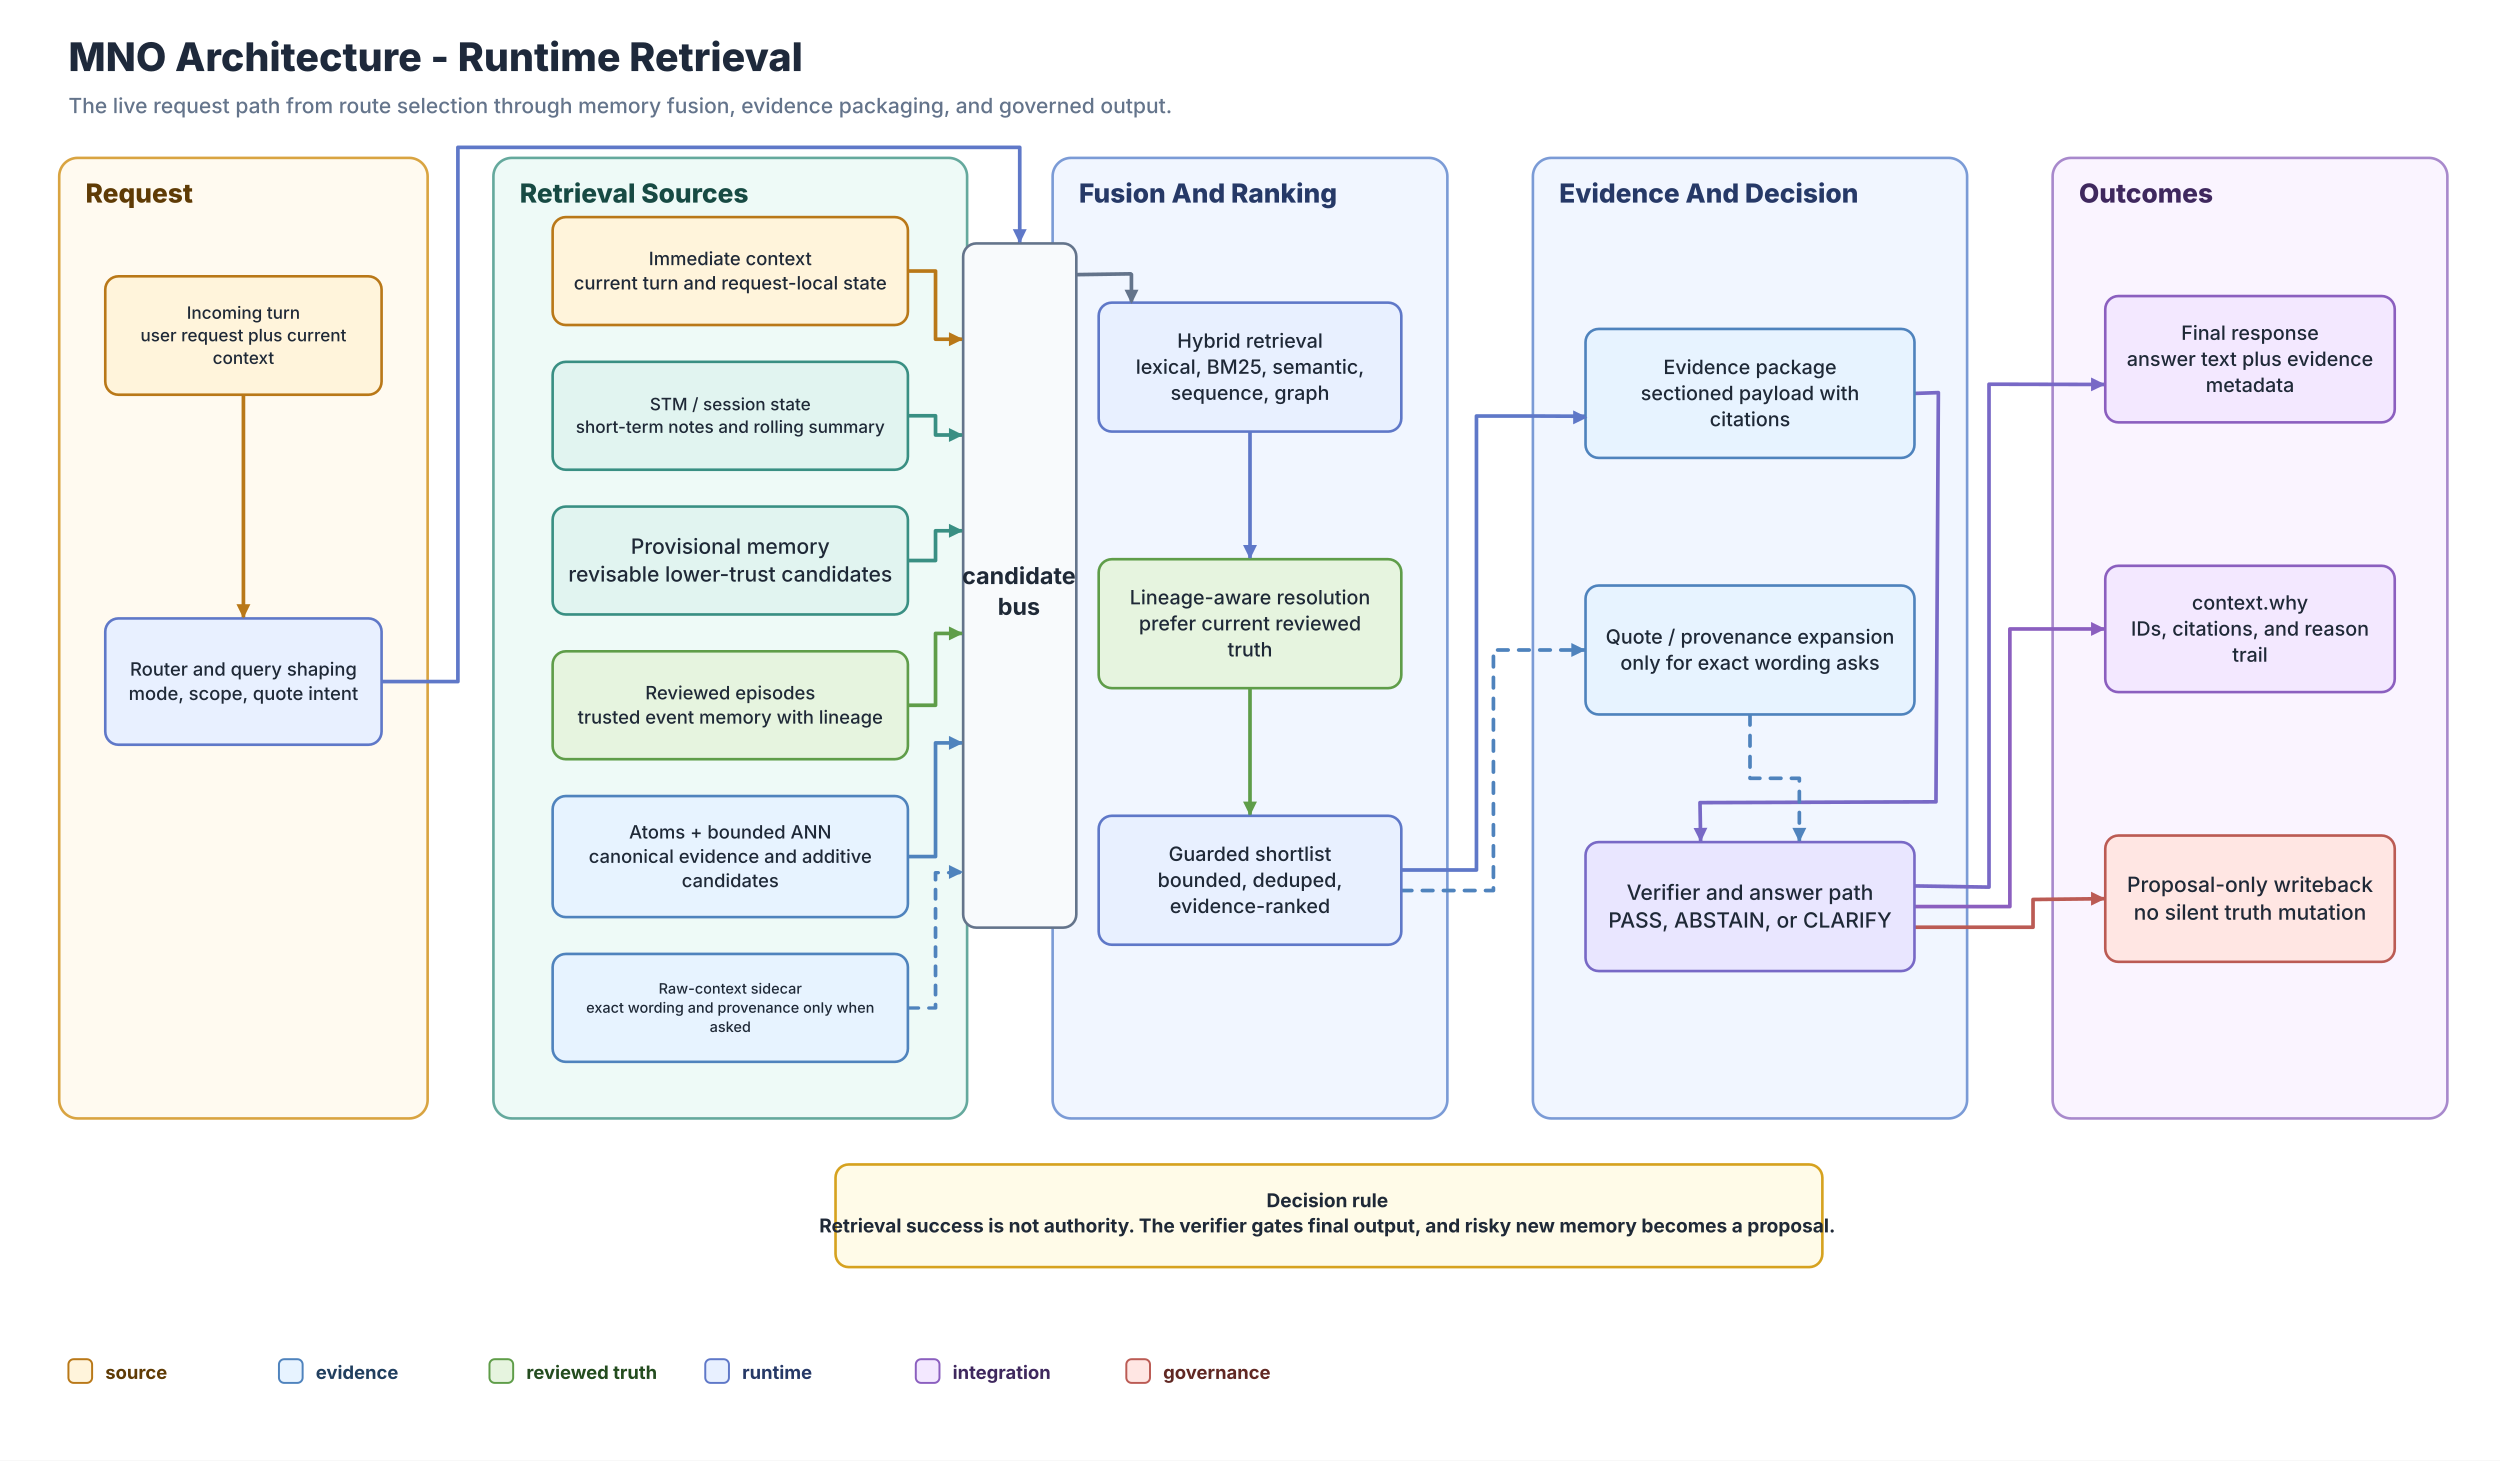
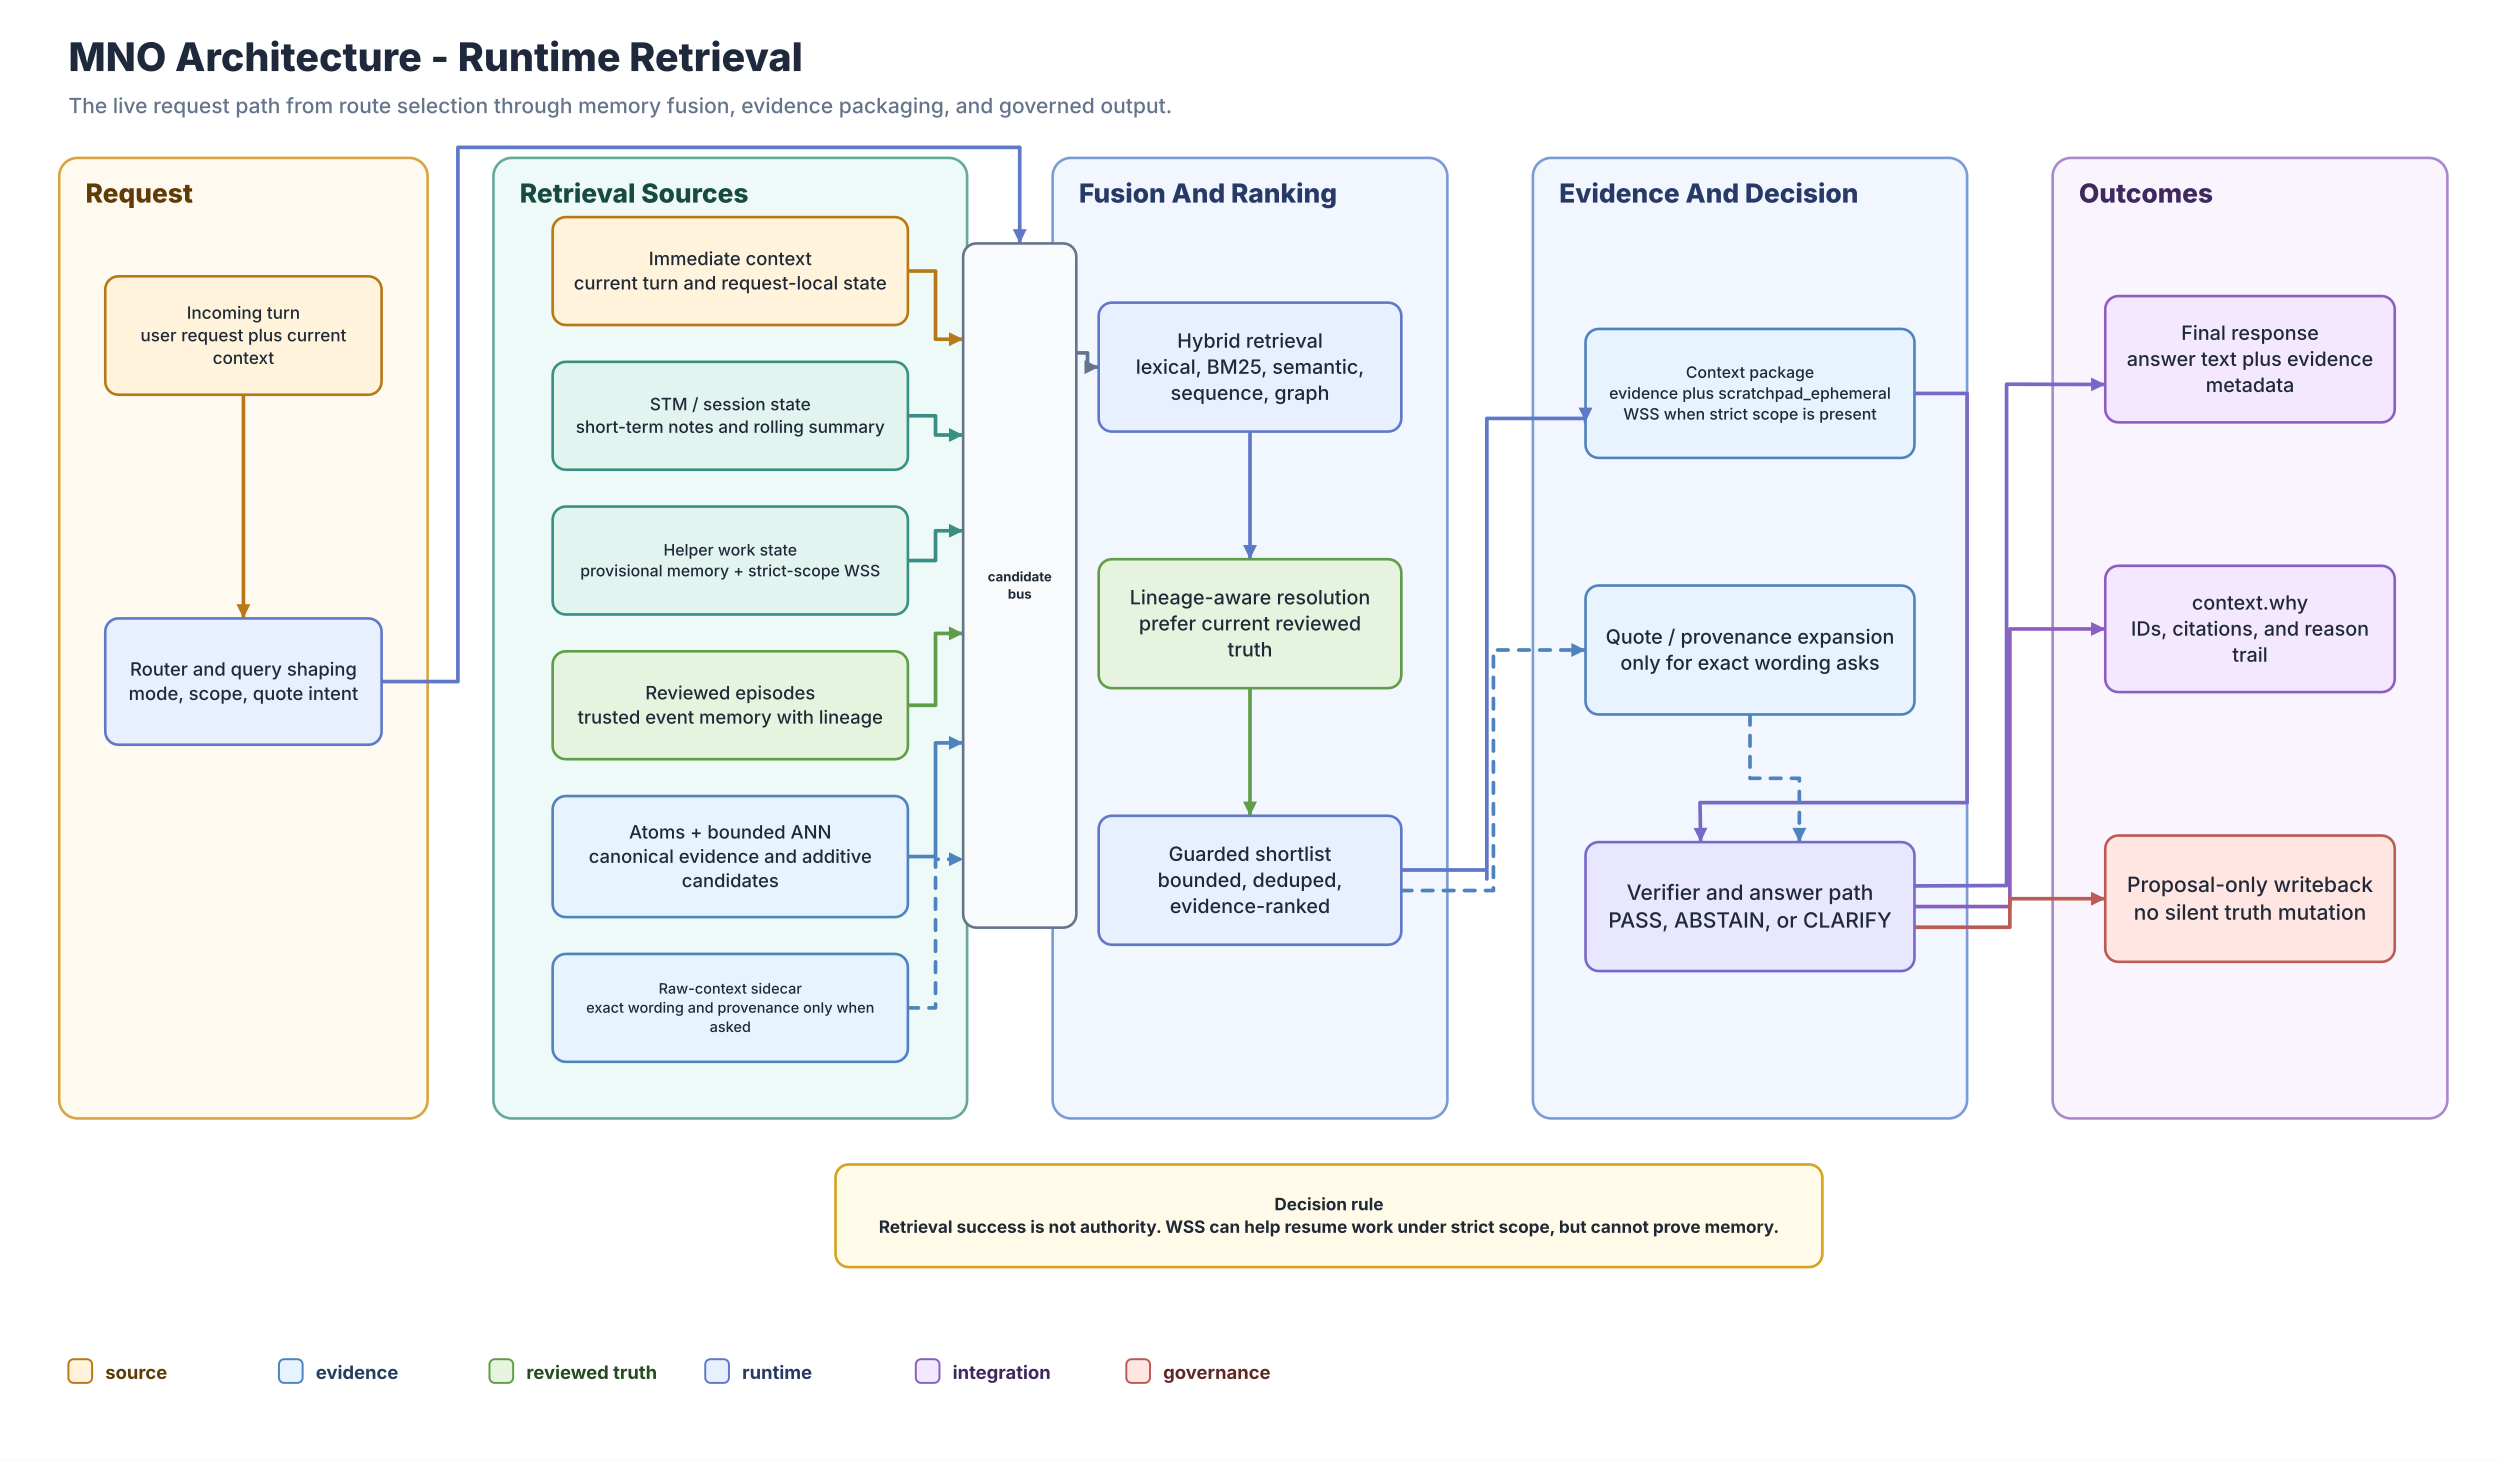
- <svg xmlns="http://www.w3.org/2000/svg" width="1900" height="1110" viewBox="0 0 1900 1110" role="img" aria-label="MNO Architecture - Runtime Retrieval" version="1.1" id="svg92">
-   <defs id="defs92" />
-   <rect width="100%" height="100%" fill="#ffffff" id="rect1" />
-   <text x="52" y="54" font-family="Segoe UI, Inter, Arial, sans-serif" font-size="30" font-weight="800" fill="#1e293b" id="text1">MNO Architecture - Runtime Retrieval</text>
-   <text x="52" y="86" font-family="Segoe UI, Inter, Arial, sans-serif" font-size="16" font-weight="500" fill="#64748b" id="text2">The live request path from route selection through memory fusion, evidence packaging, and governed output.</text>
-   <rect x="45" y="120" width="280" height="730" rx="14" fill="#fffaf0" stroke="#d9a441" stroke-width="2" id="rect2" />
-   <text x="65.0" y="154.0" font-family="Segoe UI, Inter, Arial, sans-serif" font-size="20" font-weight="800" fill="#5f3b05" id="text3">Request</text>
-   <rect x="375" y="120" width="360" height="730" rx="14" fill="#eefaf7" stroke="#65a99d" stroke-width="2" id="rect3" />
-   <text x="395.0" y="154.0" font-family="Segoe UI, Inter, Arial, sans-serif" font-size="20" font-weight="800" fill="#174a43" id="text4">Retrieval Sources</text>
-   <rect x="800" y="120" width="300" height="730" rx="14" fill="#f1f6ff" stroke="#7b9bd6" stroke-width="2" id="rect4" />
-   <text x="820.0" y="154.0" font-family="Segoe UI, Inter, Arial, sans-serif" font-size="20" font-weight="800" fill="#263967" id="text5">Fusion And Ranking</text>
-   <rect x="1165" y="120" width="330" height="730" rx="14" fill="#f1f6ff" stroke="#7b9bd6" stroke-width="2" id="rect5" />
-   <text x="1185.0" y="154.0" font-family="Segoe UI, Inter, Arial, sans-serif" font-size="20" font-weight="800" fill="#263967" id="text6">Evidence And Decision</text>
-   <rect x="1560" y="120" width="300" height="730" rx="14" fill="#faf4ff" stroke="#a889cc" stroke-width="2" id="rect6" />
-   <text x="1580.0" y="154.0" font-family="Segoe UI, Inter, Arial, sans-serif" font-size="20" font-weight="800" fill="#3f285e" id="text7">Outcomes</text>
-   <polyline points="185.0,300.0 185.0,470.0" fill="none" stroke="#b97818" stroke-width="2.8" stroke-linecap="round" stroke-linejoin="round" id="polyline7" />
-   <polyline points="290.0,518.0 348.0,518.0 348.0,112.0 775.0,112.0 775.0,185.0" fill="none" stroke="#5f78c8" stroke-width="2.8" stroke-linecap="round" stroke-linejoin="round" id="polyline8" />
-   <polyline points="690.0,206.0 711.0,206.0 711.0,257.8 732.0,257.8" fill="none" stroke="#b97818" stroke-width="2.8" stroke-linecap="round" stroke-linejoin="round" id="polyline9" />
-   <polyline points="690.0,316.0 711.0,316.0 711.0,330.6 732.0,330.6" fill="none" stroke="#398f83" stroke-width="2.8" stroke-linecap="round" stroke-linejoin="round" id="polyline10" />
-   <polyline points="690.0,426.0 711.0,426.0 711.0,403.4 732.0,403.4" fill="none" stroke="#398f83" stroke-width="2.8" stroke-linecap="round" stroke-linejoin="round" id="polyline11" />
-   <polyline points="690.0,536.0 711.0,536.0 711.0,481.4 732.0,481.4" fill="none" stroke="#5f9d49" stroke-width="2.8" stroke-linecap="round" stroke-linejoin="round" id="polyline12" />
-   <polyline points="690.0,651.0 711.0,651.0 711.0,564.6 732.0,564.6" fill="none" stroke="#4f83bd" stroke-width="2.8" stroke-linecap="round" stroke-linejoin="round" id="polyline13" />
-   <polyline points="690.0,766.0 711.0,766.0 711.0,653.0 732.0,653.0" fill="none" stroke="#4f83bd" stroke-width="2.8" stroke-linecap="round" stroke-linejoin="round" stroke-dasharray="8, 8" id="polyline14" transform="matrix(1.002149,0,0,0.9101381,-1.526638,68.91557)" />
-   <path id="polyline15" style="fill:none;stroke:#64748b;stroke-width:2.8;stroke-linecap:round;stroke-linejoin:round" d="m 818.607,208.725 40.665,-0.607 0.607,0.483 0.004,20.634" />
-   <polyline points="950.0,328.0 950.0,425.0" fill="none" stroke="#5f78c8" stroke-width="2.8" stroke-linecap="round" stroke-linejoin="round" id="polyline16" />
-   <polyline points="950.0,523.0 950.0,620.0" fill="none" stroke="#5f9d49" stroke-width="2.8" stroke-linecap="round" stroke-linejoin="round" id="polyline17" />
-   <path id="polyline18" style="fill:none;stroke:#5f78c8;stroke-width:2.8;stroke-linecap:round;stroke-linejoin:round" d="m 1065,661.2 h 57.11 V 458.623 316.179 l 42.835,0 39.448,0.172" />
-   <polyline points="1065.0,676.8 1135.0,676.8 1135.0,494.0 1205.0,494.0" fill="none" stroke="#4f83bd" stroke-width="2.8" stroke-linecap="round" stroke-linejoin="round" stroke-dasharray="8 8" id="polyline19" />
-   <path id="polyline20" style="fill:none;stroke:#7869c6;stroke-width:2.8;stroke-linecap:round;stroke-linejoin:round" d="m 1455,299 18.152,-0.607 -1.821,311 L 1292,610 l 0.5,30" />
-   <polyline points="1330.0,543.0 1330.0,591.5 1367.5,591.5 1367.5,640.0" fill="none" stroke="#4f83bd" stroke-width="2.8" stroke-linecap="round" stroke-linejoin="round" stroke-dasharray="8 8" id="polyline21" />
-   <path id="polyline22" style="fill:none;stroke:#7869c6;stroke-width:2.8;stroke-linecap:round;stroke-linejoin:round" d="m 1455,673.3 56.648,0.914 V 292 L 1600,292.2" />
-   <polyline points="1455.0,689.0 1527.5,689.0 1527.5,478.0 1600.0,478.0" fill="none" stroke="#8b5fbf" stroke-width="2.8" stroke-linecap="round" stroke-linejoin="round" id="polyline23" />
-   <path id="polyline24" style="fill:none;stroke:#bb5b54;stroke-width:2.8;stroke-linecap:round;stroke-linejoin:round" d="m 1455,704.7 90.1,0 0,-21.093 L 1600,683" />
-   <rect x="80" y="210" width="210" height="90" rx="10" fill="#fff4db" stroke="#b97818" stroke-width="2" id="rect24" />
-   <g class="node-label" id="g26">
-     <text x="185.0" y="242.3" text-anchor="middle" font-family="Segoe UI, Inter, Arial, sans-serif" font-size="13" font-weight="500" fill="#1f2937" id="text24">Incoming turn</text>
-     <text x="185.0" y="259.4" text-anchor="middle" font-family="Segoe UI, Inter, Arial, sans-serif" font-size="13" font-weight="500" fill="#1f2937" id="text25">user request plus current</text>
-     <text x="185.0" y="276.6" text-anchor="middle" font-family="Segoe UI, Inter, Arial, sans-serif" font-size="13" font-weight="500" fill="#1f2937" id="text26">context</text>
+ <svg xmlns="http://www.w3.org/2000/svg" width="1900" height="1110" viewBox="0 0 1900 1110" role="img" aria-label="MNO Architecture - Runtime Retrieval">
+   <rect width="100%" height="100%" fill="#ffffff" />
+   <text x="52" y="54" font-family="Segoe UI, Inter, Arial, sans-serif" font-size="30" font-weight="800" fill="#1e293b">MNO Architecture - Runtime Retrieval</text>
+   <text x="52" y="86" font-family="Segoe UI, Inter, Arial, sans-serif" font-size="16" font-weight="500" fill="#64748b">The live request path from route selection through memory fusion, evidence packaging, and governed output.</text>
+   <rect x="45" y="120" width="280" height="730" rx="14" fill="#fffaf0" stroke="#d9a441" stroke-width="2" />
+   <text x="65.0" y="154.0" font-family="Segoe UI, Inter, Arial, sans-serif" font-size="20" font-weight="800" fill="#5f3b05">Request</text>
+   <rect x="375" y="120" width="360" height="730" rx="14" fill="#eefaf7" stroke="#65a99d" stroke-width="2" />
+   <text x="395.0" y="154.0" font-family="Segoe UI, Inter, Arial, sans-serif" font-size="20" font-weight="800" fill="#174a43">Retrieval Sources</text>
+   <rect x="800" y="120" width="300" height="730" rx="14" fill="#f1f6ff" stroke="#7b9bd6" stroke-width="2" />
+   <text x="820.0" y="154.0" font-family="Segoe UI, Inter, Arial, sans-serif" font-size="20" font-weight="800" fill="#263967">Fusion And Ranking</text>
+   <rect x="1165" y="120" width="330" height="730" rx="14" fill="#f1f6ff" stroke="#7b9bd6" stroke-width="2" />
+   <text x="1185.0" y="154.0" font-family="Segoe UI, Inter, Arial, sans-serif" font-size="20" font-weight="800" fill="#263967">Evidence And Decision</text>
+   <rect x="1560" y="120" width="300" height="730" rx="14" fill="#faf4ff" stroke="#a889cc" stroke-width="2" />
+   <text x="1580.0" y="154.0" font-family="Segoe UI, Inter, Arial, sans-serif" font-size="20" font-weight="800" fill="#3f285e">Outcomes</text>
+   <polyline points="185.0,300.0 185.0,470.0" fill="none" stroke="#b97818" stroke-width="2.8" stroke-linecap="round" stroke-linejoin="round" />
+   <polyline points="290.0,518.0 348.0,518.0 348.0,112.0 775.0,112.0 775.0,185.0" fill="none" stroke="#5f78c8" stroke-width="2.8" stroke-linecap="round" stroke-linejoin="round" />
+   <polyline points="690.0,206.0 711.0,206.0 711.0,257.8 732.0,257.8" fill="none" stroke="#b97818" stroke-width="2.8" stroke-linecap="round" stroke-linejoin="round" />
+   <polyline points="690.0,316.0 711.0,316.0 711.0,330.6 732.0,330.6" fill="none" stroke="#398f83" stroke-width="2.8" stroke-linecap="round" stroke-linejoin="round" />
+   <polyline points="690.0,426.0 711.0,426.0 711.0,403.4 732.0,403.4" fill="none" stroke="#398f83" stroke-width="2.8" stroke-linecap="round" stroke-linejoin="round" />
+   <polyline points="690.0,536.0 711.0,536.0 711.0,481.4 732.0,481.4" fill="none" stroke="#5f9d49" stroke-width="2.8" stroke-linecap="round" stroke-linejoin="round" />
+   <polyline points="690.0,651.0 711.0,651.0 711.0,564.6 732.0,564.6" fill="none" stroke="#4f83bd" stroke-width="2.8" stroke-linecap="round" stroke-linejoin="round" />
+   <polyline points="690.0,766.0 711.0,766.0 711.0,653.0 732.0,653.0" fill="none" stroke="#4f83bd" stroke-width="2.8" stroke-linecap="round" stroke-linejoin="round" stroke-dasharray="8 8" />
+   <polyline points="818.0,268.2 826.5,268.2 826.5,279.0 835.0,279.0" fill="none" stroke="#64748b" stroke-width="2.8" stroke-linecap="round" stroke-linejoin="round" />
+   <polyline points="950.0,328.0 950.0,425.0" fill="none" stroke="#5f78c8" stroke-width="2.8" stroke-linecap="round" stroke-linejoin="round" />
+   <polyline points="950.0,523.0 950.0,620.0" fill="none" stroke="#5f9d49" stroke-width="2.8" stroke-linecap="round" stroke-linejoin="round" />
+   <polyline points="1065.0,661.2 1130.0,661.2 1130.0,668.0 1130.0,318.0 1205.0,318.0 1205.0,320.6" fill="none" stroke="#5f78c8" stroke-width="2.8" stroke-linecap="round" stroke-linejoin="round" />
+   <polyline points="1065.0,676.8 1135.0,676.8 1135.0,494.0 1205.0,494.0" fill="none" stroke="#4f83bd" stroke-width="2.8" stroke-linecap="round" stroke-linejoin="round" stroke-dasharray="8 8" />
+   <polyline points="1455.0,299.0 1495.0,299.0 1495.0,610.0 1292.0,610.0 1292.5,640.0" fill="none" stroke="#7869c6" stroke-width="2.8" stroke-linecap="round" stroke-linejoin="round" />
+   <polyline points="1330.0,543.0 1330.0,591.5 1367.5,591.5 1367.5,640.0" fill="none" stroke="#4f83bd" stroke-width="2.8" stroke-linecap="round" stroke-linejoin="round" stroke-dasharray="8 8" />
+   <polyline points="1455.0,673.3 1525.0,673.0 1525.0,292.0 1600.0,292.2" fill="none" stroke="#7869c6" stroke-width="2.8" stroke-linecap="round" stroke-linejoin="round" />
+   <polyline points="1455.0,689.0 1527.5,689.0 1527.5,478.0 1600.0,478.0" fill="none" stroke="#8b5fbf" stroke-width="2.8" stroke-linecap="round" stroke-linejoin="round" />
+   <polyline points="1455.0,704.7 1527.5,704.7 1527.5,683.0 1600.0,683.0" fill="none" stroke="#bb5b54" stroke-width="2.8" stroke-linecap="round" stroke-linejoin="round" />
+   <rect x="80" y="210" width="210" height="90" rx="10" fill="#fff4db" stroke="#b97818" stroke-width="2" />
+   <g class="node-label">
+     <text x="185.0" y="242.3" text-anchor="middle" font-family="Segoe UI, Inter, Arial, sans-serif" font-size="13" font-weight="500" fill="#1f2937">Incoming turn</text>
+     <text x="185.0" y="259.4" text-anchor="middle" font-family="Segoe UI, Inter, Arial, sans-serif" font-size="13" font-weight="500" fill="#1f2937">user request plus current</text>
+     <text x="185.0" y="276.6" text-anchor="middle" font-family="Segoe UI, Inter, Arial, sans-serif" font-size="13" font-weight="500" fill="#1f2937">context</text>
  </g>
-   <rect x="80" y="470" width="210" height="96" rx="10" fill="#e8f0ff" stroke="#5f78c8" stroke-width="2" id="rect26" />
-   <g class="node-label" id="g28">
-     <text x="185.0" y="513.5" text-anchor="middle" font-family="Segoe UI, Inter, Arial, sans-serif" font-size="14" font-weight="500" fill="#1f2937" id="text27">Router and query shaping</text>
-     <text x="185.0" y="532.0" text-anchor="middle" font-family="Segoe UI, Inter, Arial, sans-serif" font-size="14" font-weight="500" fill="#1f2937" id="text28">mode, scope, quote intent</text>
+   <rect x="80" y="470" width="210" height="96" rx="10" fill="#e8f0ff" stroke="#5f78c8" stroke-width="2" />
+   <g class="node-label">
+     <text x="185.0" y="513.5" text-anchor="middle" font-family="Segoe UI, Inter, Arial, sans-serif" font-size="14" font-weight="500" fill="#1f2937">Router and query shaping</text>
+     <text x="185.0" y="532.0" text-anchor="middle" font-family="Segoe UI, Inter, Arial, sans-serif" font-size="14" font-weight="500" fill="#1f2937">mode, scope, quote intent</text>
  </g>
-   <rect x="732" y="185" width="86" height="520" rx="10" fill="#f8fafc" stroke="#64748b" stroke-width="2" id="rect28" />
-   <g class="node-label" id="g30" transform="matrix(1.773982,0,0,1.773982,-600.4752,-339.8574)">
-     <text x="775" y="441.8" text-anchor="middle" font-family="'Segoe UI', Inter, Arial, sans-serif" font-size="10px" font-weight="700" fill="#1f2937" id="text29">candidate</text>
-     <text x="775" y="455" text-anchor="middle" font-family="'Segoe UI', Inter, Arial, sans-serif" font-size="10px" font-weight="700" fill="#1f2937" id="text30">bus</text>
+   <rect x="732" y="185" width="86" height="520" rx="10" fill="#f8fafc" stroke="#64748b" stroke-width="2" />
+   <g class="node-label">
+     <text x="775.0" y="441.8" text-anchor="middle" font-family="Segoe UI, Inter, Arial, sans-serif" font-size="10" font-weight="700" fill="#1f2937">candidate</text>
+     <text x="775.0" y="455.0" text-anchor="middle" font-family="Segoe UI, Inter, Arial, sans-serif" font-size="10" font-weight="700" fill="#1f2937">bus</text>
  </g>
-   <rect x="420" y="165" width="270" height="82" rx="10" fill="#fff4db" stroke="#b97818" stroke-width="2" id="rect30" />
-   <g class="node-label" id="g32">
-     <text x="555.0" y="201.5" text-anchor="middle" font-family="Segoe UI, Inter, Arial, sans-serif" font-size="14" font-weight="500" fill="#1f2937" id="text31">Immediate context</text>
-     <text x="555.0" y="220.0" text-anchor="middle" font-family="Segoe UI, Inter, Arial, sans-serif" font-size="14" font-weight="500" fill="#1f2937" id="text32">current turn and request-local state</text>
+   <rect x="420" y="165" width="270" height="82" rx="10" fill="#fff4db" stroke="#b97818" stroke-width="2" />
+   <g class="node-label">
+     <text x="555.0" y="201.5" text-anchor="middle" font-family="Segoe UI, Inter, Arial, sans-serif" font-size="14" font-weight="500" fill="#1f2937">Immediate context</text>
+     <text x="555.0" y="220.0" text-anchor="middle" font-family="Segoe UI, Inter, Arial, sans-serif" font-size="14" font-weight="500" fill="#1f2937">current turn and request-local state</text>
  </g>
-   <rect x="420" y="275" width="270" height="82" rx="10" fill="#e1f4f0" stroke="#398f83" stroke-width="2" id="rect32" />
-   <g class="node-label" id="g34">
-     <text x="555.0" y="311.8" text-anchor="middle" font-family="Segoe UI, Inter, Arial, sans-serif" font-size="13" font-weight="500" fill="#1f2937" id="text33">STM / session state</text>
-     <text x="555.0" y="329.0" text-anchor="middle" font-family="Segoe UI, Inter, Arial, sans-serif" font-size="13" font-weight="500" fill="#1f2937" id="text34">short-term notes and rolling summary</text>
+   <rect x="420" y="275" width="270" height="82" rx="10" fill="#e1f4f0" stroke="#398f83" stroke-width="2" />
+   <g class="node-label">
+     <text x="555.0" y="311.8" text-anchor="middle" font-family="Segoe UI, Inter, Arial, sans-serif" font-size="13" font-weight="500" fill="#1f2937">STM / session state</text>
+     <text x="555.0" y="329.0" text-anchor="middle" font-family="Segoe UI, Inter, Arial, sans-serif" font-size="13" font-weight="500" fill="#1f2937">short-term notes and rolling summary</text>
  </g>
-   <rect x="420" y="385" width="270" height="82" rx="10" fill="#e1f4f0" stroke="#398f83" stroke-width="2" id="rect34" />
-   <g class="node-label" id="g36">
-     <text x="555.0" y="420.9" text-anchor="middle" font-family="Segoe UI, Inter, Arial, sans-serif" font-size="16" font-weight="500" fill="#1f2937" id="text35">Provisional memory</text>
-     <text x="555.0" y="442.0" text-anchor="middle" font-family="Segoe UI, Inter, Arial, sans-serif" font-size="16" font-weight="500" fill="#1f2937" id="text36">revisable lower-trust candidates</text>
+   <rect x="420" y="385" width="270" height="82" rx="10" fill="#e1f4f0" stroke="#398f83" stroke-width="2" />
+   <g class="node-label">
+     <text x="555.0" y="422.2" text-anchor="middle" font-family="Segoe UI, Inter, Arial, sans-serif" font-size="12" font-weight="500" fill="#1f2937">Helper work state</text>
+     <text x="555.0" y="438.0" text-anchor="middle" font-family="Segoe UI, Inter, Arial, sans-serif" font-size="12" font-weight="500" fill="#1f2937">provisional memory + strict-scope WSS</text>
  </g>
-   <rect x="420" y="495" width="270" height="82" rx="10" fill="#e6f4df" stroke="#5f9d49" stroke-width="2" id="rect36" />
-   <g class="node-label" id="g38">
-     <text x="555.0" y="531.5" text-anchor="middle" font-family="Segoe UI, Inter, Arial, sans-serif" font-size="14" font-weight="500" fill="#1f2937" id="text37">Reviewed episodes</text>
-     <text x="555.0" y="550.0" text-anchor="middle" font-family="Segoe UI, Inter, Arial, sans-serif" font-size="14" font-weight="500" fill="#1f2937" id="text38">trusted event memory with lineage</text>
+   <rect x="420" y="495" width="270" height="82" rx="10" fill="#e6f4df" stroke="#5f9d49" stroke-width="2" />
+   <g class="node-label">
+     <text x="555.0" y="531.5" text-anchor="middle" font-family="Segoe UI, Inter, Arial, sans-serif" font-size="14" font-weight="500" fill="#1f2937">Reviewed episodes</text>
+     <text x="555.0" y="550.0" text-anchor="middle" font-family="Segoe UI, Inter, Arial, sans-serif" font-size="14" font-weight="500" fill="#1f2937">trusted event memory with lineage</text>
  </g>
-   <rect x="420" y="605" width="270" height="92" rx="10" fill="#e7f3ff" stroke="#4f83bd" stroke-width="2" id="rect38" />
-   <g class="node-label" id="g41">
-     <text x="555.0" y="637.3" text-anchor="middle" font-family="Segoe UI, Inter, Arial, sans-serif" font-size="14" font-weight="500" fill="#1f2937" id="text39">Atoms + bounded ANN</text>
-     <text x="555.0" y="655.8" text-anchor="middle" font-family="Segoe UI, Inter, Arial, sans-serif" font-size="14" font-weight="500" fill="#1f2937" id="text40">canonical evidence and additive</text>
-     <text x="555.0" y="674.2" text-anchor="middle" font-family="Segoe UI, Inter, Arial, sans-serif" font-size="14" font-weight="500" fill="#1f2937" id="text41">candidates</text>
+   <rect x="420" y="605" width="270" height="92" rx="10" fill="#e7f3ff" stroke="#4f83bd" stroke-width="2" />
+   <g class="node-label">
+     <text x="555.0" y="637.3" text-anchor="middle" font-family="Segoe UI, Inter, Arial, sans-serif" font-size="14" font-weight="500" fill="#1f2937">Atoms + bounded ANN</text>
+     <text x="555.0" y="655.8" text-anchor="middle" font-family="Segoe UI, Inter, Arial, sans-serif" font-size="14" font-weight="500" fill="#1f2937">canonical evidence and additive</text>
+     <text x="555.0" y="674.2" text-anchor="middle" font-family="Segoe UI, Inter, Arial, sans-serif" font-size="14" font-weight="500" fill="#1f2937">candidates</text>
  </g>
-   <rect x="420" y="725" width="270" height="82" rx="10" fill="#e7f3ff" stroke="#4f83bd" stroke-width="2" id="rect41" />
-   <g class="node-label" id="g44">
-     <text x="555.0" y="755.2" text-anchor="middle" font-family="Segoe UI, Inter, Arial, sans-serif" font-size="11" font-weight="500" fill="#1f2937" id="text42">Raw-context sidecar</text>
-     <text x="555.0" y="769.7" text-anchor="middle" font-family="Segoe UI, Inter, Arial, sans-serif" font-size="11" font-weight="500" fill="#1f2937" id="text43">exact wording and provenance only when</text>
-     <text x="555.0" y="784.3" text-anchor="middle" font-family="Segoe UI, Inter, Arial, sans-serif" font-size="11" font-weight="500" fill="#1f2937" id="text44">asked</text>
+   <rect x="420" y="725" width="270" height="82" rx="10" fill="#e7f3ff" stroke="#4f83bd" stroke-width="2" />
+   <g class="node-label">
+     <text x="555.0" y="755.2" text-anchor="middle" font-family="Segoe UI, Inter, Arial, sans-serif" font-size="11" font-weight="500" fill="#1f2937">Raw-context sidecar</text>
+     <text x="555.0" y="769.7" text-anchor="middle" font-family="Segoe UI, Inter, Arial, sans-serif" font-size="11" font-weight="500" fill="#1f2937">exact wording and provenance only when</text>
+     <text x="555.0" y="784.3" text-anchor="middle" font-family="Segoe UI, Inter, Arial, sans-serif" font-size="11" font-weight="500" fill="#1f2937">asked</text>
  </g>
-   <rect x="835" y="230" width="230" height="98" rx="10" fill="#e8f0ff" stroke="#5f78c8" stroke-width="2" id="rect44" />
-   <g class="node-label" id="g47">
-     <text x="950.0" y="264.3" text-anchor="middle" font-family="Segoe UI, Inter, Arial, sans-serif" font-size="15" font-weight="500" fill="#1f2937" id="text45">Hybrid retrieval</text>
-     <text x="950.0" y="284.1" text-anchor="middle" font-family="Segoe UI, Inter, Arial, sans-serif" font-size="15" font-weight="500" fill="#1f2937" id="text46">lexical, BM25, semantic,</text>
-     <text x="950.0" y="303.9" text-anchor="middle" font-family="Segoe UI, Inter, Arial, sans-serif" font-size="15" font-weight="500" fill="#1f2937" id="text47">sequence, graph</text>
+   <rect x="835" y="230" width="230" height="98" rx="10" fill="#e8f0ff" stroke="#5f78c8" stroke-width="2" />
+   <g class="node-label">
+     <text x="950.0" y="264.3" text-anchor="middle" font-family="Segoe UI, Inter, Arial, sans-serif" font-size="15" font-weight="500" fill="#1f2937">Hybrid retrieval</text>
+     <text x="950.0" y="284.1" text-anchor="middle" font-family="Segoe UI, Inter, Arial, sans-serif" font-size="15" font-weight="500" fill="#1f2937">lexical, BM25, semantic,</text>
+     <text x="950.0" y="303.9" text-anchor="middle" font-family="Segoe UI, Inter, Arial, sans-serif" font-size="15" font-weight="500" fill="#1f2937">sequence, graph</text>
  </g>
-   <rect x="835" y="425" width="230" height="98" rx="10" fill="#e6f4df" stroke="#5f9d49" stroke-width="2" id="rect47" />
-   <g class="node-label" id="g50">
-     <text x="950.0" y="459.3" text-anchor="middle" font-family="Segoe UI, Inter, Arial, sans-serif" font-size="15" font-weight="500" fill="#1f2937" id="text48">Lineage-aware resolution</text>
-     <text x="950.0" y="479.1" text-anchor="middle" font-family="Segoe UI, Inter, Arial, sans-serif" font-size="15" font-weight="500" fill="#1f2937" id="text49">prefer current reviewed</text>
-     <text x="950.0" y="498.9" text-anchor="middle" font-family="Segoe UI, Inter, Arial, sans-serif" font-size="15" font-weight="500" fill="#1f2937" id="text50">truth</text>
+   <rect x="835" y="425" width="230" height="98" rx="10" fill="#e6f4df" stroke="#5f9d49" stroke-width="2" />
+   <g class="node-label">
+     <text x="950.0" y="459.3" text-anchor="middle" font-family="Segoe UI, Inter, Arial, sans-serif" font-size="15" font-weight="500" fill="#1f2937">Lineage-aware resolution</text>
+     <text x="950.0" y="479.1" text-anchor="middle" font-family="Segoe UI, Inter, Arial, sans-serif" font-size="15" font-weight="500" fill="#1f2937">prefer current reviewed</text>
+     <text x="950.0" y="498.9" text-anchor="middle" font-family="Segoe UI, Inter, Arial, sans-serif" font-size="15" font-weight="500" fill="#1f2937">truth</text>
  </g>
-   <rect x="835" y="620" width="230" height="98" rx="10" fill="#e8f0ff" stroke="#5f78c8" stroke-width="2" id="rect50" />
-   <g class="node-label" id="g53">
-     <text x="950.0" y="654.3" text-anchor="middle" font-family="Segoe UI, Inter, Arial, sans-serif" font-size="15" font-weight="500" fill="#1f2937" id="text51">Guarded shortlist</text>
-     <text x="950.0" y="674.1" text-anchor="middle" font-family="Segoe UI, Inter, Arial, sans-serif" font-size="15" font-weight="500" fill="#1f2937" id="text52">bounded, deduped,</text>
-     <text x="950.0" y="693.9" text-anchor="middle" font-family="Segoe UI, Inter, Arial, sans-serif" font-size="15" font-weight="500" fill="#1f2937" id="text53">evidence-ranked</text>
+   <rect x="835" y="620" width="230" height="98" rx="10" fill="#e8f0ff" stroke="#5f78c8" stroke-width="2" />
+   <g class="node-label">
+     <text x="950.0" y="654.3" text-anchor="middle" font-family="Segoe UI, Inter, Arial, sans-serif" font-size="15" font-weight="500" fill="#1f2937">Guarded shortlist</text>
+     <text x="950.0" y="674.1" text-anchor="middle" font-family="Segoe UI, Inter, Arial, sans-serif" font-size="15" font-weight="500" fill="#1f2937">bounded, deduped,</text>
+     <text x="950.0" y="693.9" text-anchor="middle" font-family="Segoe UI, Inter, Arial, sans-serif" font-size="15" font-weight="500" fill="#1f2937">evidence-ranked</text>
  </g>
-   <rect x="1205" y="250" width="250" height="98" rx="10" fill="#e7f3ff" stroke="#4f83bd" stroke-width="2" id="rect53" />
-   <g class="node-label" id="g56">
-     <text x="1330.0" y="284.3" text-anchor="middle" font-family="Segoe UI, Inter, Arial, sans-serif" font-size="15" font-weight="500" fill="#1f2937" id="text54">Evidence package</text>
-     <text x="1330.0" y="304.1" text-anchor="middle" font-family="Segoe UI, Inter, Arial, sans-serif" font-size="15" font-weight="500" fill="#1f2937" id="text55">sectioned payload with</text>
-     <text x="1330.0" y="323.9" text-anchor="middle" font-family="Segoe UI, Inter, Arial, sans-serif" font-size="15" font-weight="500" fill="#1f2937" id="text56">citations</text>
+   <rect x="1205" y="250" width="250" height="98" rx="10" fill="#e7f3ff" stroke="#4f83bd" stroke-width="2" />
+   <g class="node-label">
+     <text x="1330.0" y="287.2" text-anchor="middle" font-family="Segoe UI, Inter, Arial, sans-serif" font-size="12" font-weight="500" fill="#1f2937">Context package</text>
+     <text x="1330.0" y="303.1" text-anchor="middle" font-family="Segoe UI, Inter, Arial, sans-serif" font-size="12" font-weight="500" fill="#1f2937">evidence plus scratchpad_ephemeral</text>
+     <text x="1330.0" y="318.9" text-anchor="middle" font-family="Segoe UI, Inter, Arial, sans-serif" font-size="12" font-weight="500" fill="#1f2937">WSS when strict scope is present</text>
  </g>
-   <rect x="1205" y="445" width="250" height="98" rx="10" fill="#e7f3ff" stroke="#4f83bd" stroke-width="2" id="rect56" />
-   <g class="node-label" id="g58">
-     <text x="1330.0" y="489.2" text-anchor="middle" font-family="Segoe UI, Inter, Arial, sans-serif" font-size="15" font-weight="500" fill="#1f2937" id="text57">Quote / provenance expansion</text>
-     <text x="1330.0" y="509.0" text-anchor="middle" font-family="Segoe UI, Inter, Arial, sans-serif" font-size="15" font-weight="500" fill="#1f2937" id="text58">only for exact wording asks</text>
+   <rect x="1205" y="445" width="250" height="98" rx="10" fill="#e7f3ff" stroke="#4f83bd" stroke-width="2" />
+   <g class="node-label">
+     <text x="1330.0" y="489.2" text-anchor="middle" font-family="Segoe UI, Inter, Arial, sans-serif" font-size="15" font-weight="500" fill="#1f2937">Quote / provenance expansion</text>
+     <text x="1330.0" y="509.0" text-anchor="middle" font-family="Segoe UI, Inter, Arial, sans-serif" font-size="15" font-weight="500" fill="#1f2937">only for exact wording asks</text>
  </g>
-   <rect x="1205" y="640" width="250" height="98" rx="10" fill="#e9e6ff" stroke="#7869c6" stroke-width="2" id="rect58" />
-   <g class="node-label" id="g60">
-     <text x="1330.0" y="683.9" text-anchor="middle" font-family="Segoe UI, Inter, Arial, sans-serif" font-size="16" font-weight="500" fill="#1f2937" id="text59">Verifier and answer path</text>
-     <text x="1330.0" y="705.0" text-anchor="middle" font-family="Segoe UI, Inter, Arial, sans-serif" font-size="16" font-weight="500" fill="#1f2937" id="text60">PASS, ABSTAIN, or CLARIFY</text>
+   <rect x="1205" y="640" width="250" height="98" rx="10" fill="#e9e6ff" stroke="#7869c6" stroke-width="2" />
+   <g class="node-label">
+     <text x="1330.0" y="683.9" text-anchor="middle" font-family="Segoe UI, Inter, Arial, sans-serif" font-size="16" font-weight="500" fill="#1f2937">Verifier and answer path</text>
+     <text x="1330.0" y="705.0" text-anchor="middle" font-family="Segoe UI, Inter, Arial, sans-serif" font-size="16" font-weight="500" fill="#1f2937">PASS, ABSTAIN, or CLARIFY</text>
  </g>
-   <rect x="1600" y="225" width="220" height="96" rx="10" fill="#f3e8ff" stroke="#8b5fbf" stroke-width="2" id="rect60" />
-   <g class="node-label" id="g63">
-     <text x="1710.0" y="258.3" text-anchor="middle" font-family="Segoe UI, Inter, Arial, sans-serif" font-size="15" font-weight="500" fill="#1f2937" id="text61">Final response</text>
-     <text x="1710.0" y="278.1" text-anchor="middle" font-family="Segoe UI, Inter, Arial, sans-serif" font-size="15" font-weight="500" fill="#1f2937" id="text62">answer text plus evidence</text>
-     <text x="1710.0" y="297.9" text-anchor="middle" font-family="Segoe UI, Inter, Arial, sans-serif" font-size="15" font-weight="500" fill="#1f2937" id="text63">metadata</text>
+   <rect x="1600" y="225" width="220" height="96" rx="10" fill="#f3e8ff" stroke="#8b5fbf" stroke-width="2" />
+   <g class="node-label">
+     <text x="1710.0" y="258.3" text-anchor="middle" font-family="Segoe UI, Inter, Arial, sans-serif" font-size="15" font-weight="500" fill="#1f2937">Final response</text>
+     <text x="1710.0" y="278.1" text-anchor="middle" font-family="Segoe UI, Inter, Arial, sans-serif" font-size="15" font-weight="500" fill="#1f2937">answer text plus evidence</text>
+     <text x="1710.0" y="297.9" text-anchor="middle" font-family="Segoe UI, Inter, Arial, sans-serif" font-size="15" font-weight="500" fill="#1f2937">metadata</text>
  </g>
-   <rect x="1600" y="430" width="220" height="96" rx="10" fill="#f3e8ff" stroke="#8b5fbf" stroke-width="2" id="rect63" />
-   <g class="node-label" id="g66">
-     <text x="1710.0" y="463.3" text-anchor="middle" font-family="Segoe UI, Inter, Arial, sans-serif" font-size="15" font-weight="500" fill="#1f2937" id="text64">context.why</text>
-     <text x="1710.0" y="483.1" text-anchor="middle" font-family="Segoe UI, Inter, Arial, sans-serif" font-size="15" font-weight="500" fill="#1f2937" id="text65">IDs, citations, and reason</text>
-     <text x="1710.0" y="502.9" text-anchor="middle" font-family="Segoe UI, Inter, Arial, sans-serif" font-size="15" font-weight="500" fill="#1f2937" id="text66">trail</text>
+   <rect x="1600" y="430" width="220" height="96" rx="10" fill="#f3e8ff" stroke="#8b5fbf" stroke-width="2" />
+   <g class="node-label">
+     <text x="1710.0" y="463.3" text-anchor="middle" font-family="Segoe UI, Inter, Arial, sans-serif" font-size="15" font-weight="500" fill="#1f2937">context.why</text>
+     <text x="1710.0" y="483.1" text-anchor="middle" font-family="Segoe UI, Inter, Arial, sans-serif" font-size="15" font-weight="500" fill="#1f2937">IDs, citations, and reason</text>
+     <text x="1710.0" y="502.9" text-anchor="middle" font-family="Segoe UI, Inter, Arial, sans-serif" font-size="15" font-weight="500" fill="#1f2937">trail</text>
  </g>
-   <rect x="1600" y="635" width="220" height="96" rx="10" fill="#ffe6e3" stroke="#bb5b54" stroke-width="2" id="rect66" />
-   <g class="node-label" id="g68">
-     <text x="1710.0" y="677.9" text-anchor="middle" font-family="Segoe UI, Inter, Arial, sans-serif" font-size="16" font-weight="500" fill="#1f2937" id="text67">Proposal-only writeback</text>
-     <text x="1710.0" y="699.0" text-anchor="middle" font-family="Segoe UI, Inter, Arial, sans-serif" font-size="16" font-weight="500" fill="#1f2937" id="text68">no silent truth mutation</text>
+   <rect x="1600" y="635" width="220" height="96" rx="10" fill="#ffe6e3" stroke="#bb5b54" stroke-width="2" />
+   <g class="node-label">
+     <text x="1710.0" y="677.9" text-anchor="middle" font-family="Segoe UI, Inter, Arial, sans-serif" font-size="16" font-weight="500" fill="#1f2937">Proposal-only writeback</text>
+     <text x="1710.0" y="699.0" text-anchor="middle" font-family="Segoe UI, Inter, Arial, sans-serif" font-size="16" font-weight="500" fill="#1f2937">no silent truth mutation</text>
  </g>
-   <rect x="635" y="885" width="750" height="78" rx="10" fill="#fffbe8" stroke="#d6a21f" stroke-width="2" id="rect68" />
-   <g class="node-label" id="g70" transform="matrix(1.115509,0,0,1.115509,-117.9042,-108.5845)">
-     <text x="1010" y="919.8" text-anchor="middle" font-family="'Segoe UI', Inter, Arial, sans-serif" font-size="13px" font-weight="700" fill="#1f2937" id="text69">Decision rule</text>
-     <text x="1010" y="937" text-anchor="middle" font-family="'Segoe UI', Inter, Arial, sans-serif" font-size="13px" font-weight="700" fill="#1f2937" id="text70">Retrieval success is not authority. The verifier gates final output, and risky new memory becomes a proposal.</text>
+   <rect x="635" y="885" width="750" height="78" rx="10" fill="#fffbe8" stroke="#d6a21f" stroke-width="2" />
+   <g class="node-label">
+     <text x="1010.0" y="919.8" text-anchor="middle" font-family="Segoe UI, Inter, Arial, sans-serif" font-size="13" font-weight="700" fill="#1f2937">Decision rule</text>
+     <text x="1010.0" y="937.0" text-anchor="middle" font-family="Segoe UI, Inter, Arial, sans-serif" font-size="13" font-weight="700" fill="#1f2937">Retrieval success is not authority. WSS can help resume work under strict scope, but cannot prove memory.</text>
  </g>
-   <polygon points="185.0,470.0 179.7,459.2 190.3,459.2" fill="#b97818" id="polygon70" />
-   <polygon points="775.0,185.0 769.7,174.2 780.3,174.2" fill="#5f78c8" id="polygon71" />
-   <polygon points="732.0,257.8 721.2,263.1 721.2,252.5" fill="#b97818" id="polygon72" />
-   <polygon points="732.0,330.6 721.2,335.9 721.2,325.3" fill="#398f83" id="polygon73" />
-   <polygon points="732.0,403.4 721.2,408.7 721.2,398.1" fill="#398f83" id="polygon74" />
-   <polygon points="732.0,481.4 721.2,486.7 721.2,476.1" fill="#5f9d49" id="polygon75" />
-   <polygon points="732.0,564.6 721.2,569.9 721.2,559.3" fill="#4f83bd" id="polygon76" />
-   <polygon points="721.2,658.3 721.2,647.7 732,653 " fill="#4f83bd" id="polygon77" transform="translate(0,9.710224)" />
-   <polygon points="824.2,273.7 835,279 824.2,284.3 " fill="#64748b" id="polygon78" transform="rotate(90,871.4753,267.4691)" />
-   <polygon points="950.0,425.0 944.7,414.2 955.3,414.2" fill="#5f78c8" id="polygon79" />
-   <polygon points="950.0,620.0 944.7,609.2 955.3,609.2" fill="#5f9d49" id="polygon80" />
-   <polygon points="1199.7,309.8 1210.3,309.8 1205,320.6 " fill="#5f78c8" id="polygon81" transform="rotate(-90,1204,318.2)" />
-   <polygon points="1205.0,494.0 1194.2,499.3 1194.2,488.7" fill="#4f83bd" id="polygon82" />
-   <polygon points="1292.5,640.0 1287.1,629.3 1297.6,629.1" fill="#7869c6" id="polygon83" />
-   <polygon points="1367.5,640.0 1362.2,629.2 1372.8,629.2" fill="#4f83bd" id="polygon84" />
-   <polygon points="1600.0,292.2 1589.2,297.4 1589.2,286.9" fill="#7869c6" id="polygon85" />
-   <polygon points="1600.0,478.0 1589.2,483.3 1589.2,472.7" fill="#8b5fbf" id="polygon86" />
-   <polygon points="1600.0,683.0 1589.2,688.3 1589.2,677.7" fill="#bb5b54" id="polygon87" />
-   <rect x="52.0" y="1033.0" width="18" height="18" rx="4" fill="#fff4db" stroke="#b97818" stroke-width="1.5" id="rect87" />
-   <text x="80.0" y="1048.0" font-family="Segoe UI, Inter, Arial, sans-serif" font-size="14" font-weight="700" fill="#5f3b05" id="text87">source</text>
-   <rect x="212.0" y="1033.0" width="18" height="18" rx="4" fill="#e7f3ff" stroke="#4f83bd" stroke-width="1.5" id="rect88" />
-   <text x="240.0" y="1048.0" font-family="Segoe UI, Inter, Arial, sans-serif" font-size="14" font-weight="700" fill="#213f5f" id="text88">evidence</text>
-   <rect x="372.0" y="1033.0" width="18" height="18" rx="4" fill="#e6f4df" stroke="#5f9d49" stroke-width="1.5" id="rect89" />
-   <text x="400.0" y="1048.0" font-family="Segoe UI, Inter, Arial, sans-serif" font-size="14" font-weight="700" fill="#244c1f" id="text89">reviewed truth</text>
-   <rect x="536.0" y="1033.0" width="18" height="18" rx="4" fill="#e8f0ff" stroke="#5f78c8" stroke-width="1.5" id="rect90" />
-   <text x="564.0" y="1048.0" font-family="Segoe UI, Inter, Arial, sans-serif" font-size="14" font-weight="700" fill="#263967" id="text90">runtime</text>
-   <rect x="696.0" y="1033.0" width="18" height="18" rx="4" fill="#f3e8ff" stroke="#8b5fbf" stroke-width="1.5" id="rect91" />
-   <text x="724.0" y="1048.0" font-family="Segoe UI, Inter, Arial, sans-serif" font-size="14" font-weight="700" fill="#3f285e" id="text91">integration</text>
-   <rect x="856.0" y="1033.0" width="18" height="18" rx="4" fill="#ffe6e3" stroke="#bb5b54" stroke-width="1.5" id="rect92" />
-   <text x="884.0" y="1048.0" font-family="Segoe UI, Inter, Arial, sans-serif" font-size="14" font-weight="700" fill="#612823" id="text92">governance</text>
+   <polygon points="185.0,470.0 179.7,459.2 190.3,459.2" fill="#b97818" />
+   <polygon points="775.0,185.0 769.7,174.2 780.3,174.2" fill="#5f78c8" />
+   <polygon points="732.0,257.8 721.2,263.1 721.2,252.5" fill="#b97818" />
+   <polygon points="732.0,330.6 721.2,335.9 721.2,325.3" fill="#398f83" />
+   <polygon points="732.0,403.4 721.2,408.7 721.2,398.1" fill="#398f83" />
+   <polygon points="732.0,481.4 721.2,486.7 721.2,476.1" fill="#5f9d49" />
+   <polygon points="732.0,564.6 721.2,569.9 721.2,559.3" fill="#4f83bd" />
+   <polygon points="732.0,653.0 721.2,658.3 721.2,647.7" fill="#4f83bd" />
+   <polygon points="835.0,279.0 824.2,284.3 824.2,273.7" fill="#64748b" />
+   <polygon points="950.0,425.0 944.7,414.2 955.3,414.2" fill="#5f78c8" />
+   <polygon points="950.0,620.0 944.7,609.2 955.3,609.2" fill="#5f9d49" />
+   <polygon points="1205.0,320.6 1199.7,309.8 1210.3,309.8" fill="#5f78c8" />
+   <polygon points="1205.0,494.0 1194.2,499.3 1194.2,488.7" fill="#4f83bd" />
+   <polygon points="1292.5,640.0 1287.1,629.3 1297.6,629.1" fill="#7869c6" />
+   <polygon points="1367.5,640.0 1362.2,629.2 1372.8,629.2" fill="#4f83bd" />
+   <polygon points="1600.0,292.2 1589.2,297.4 1589.2,286.9" fill="#7869c6" />
+   <polygon points="1600.0,478.0 1589.2,483.3 1589.2,472.7" fill="#8b5fbf" />
+   <polygon points="1600.0,683.0 1589.2,688.3 1589.2,677.7" fill="#bb5b54" />
+   <rect x="52.0" y="1033.0" width="18" height="18" rx="4" fill="#fff4db" stroke="#b97818" stroke-width="1.5" />
+   <text x="80.0" y="1048.0" font-family="Segoe UI, Inter, Arial, sans-serif" font-size="14" font-weight="700" fill="#5f3b05">source</text>
+   <rect x="212.0" y="1033.0" width="18" height="18" rx="4" fill="#e7f3ff" stroke="#4f83bd" stroke-width="1.5" />
+   <text x="240.0" y="1048.0" font-family="Segoe UI, Inter, Arial, sans-serif" font-size="14" font-weight="700" fill="#213f5f">evidence</text>
+   <rect x="372.0" y="1033.0" width="18" height="18" rx="4" fill="#e6f4df" stroke="#5f9d49" stroke-width="1.5" />
+   <text x="400.0" y="1048.0" font-family="Segoe UI, Inter, Arial, sans-serif" font-size="14" font-weight="700" fill="#244c1f">reviewed truth</text>
+   <rect x="536.0" y="1033.0" width="18" height="18" rx="4" fill="#e8f0ff" stroke="#5f78c8" stroke-width="1.5" />
+   <text x="564.0" y="1048.0" font-family="Segoe UI, Inter, Arial, sans-serif" font-size="14" font-weight="700" fill="#263967">runtime</text>
+   <rect x="696.0" y="1033.0" width="18" height="18" rx="4" fill="#f3e8ff" stroke="#8b5fbf" stroke-width="1.5" />
+   <text x="724.0" y="1048.0" font-family="Segoe UI, Inter, Arial, sans-serif" font-size="14" font-weight="700" fill="#3f285e">integration</text>
+   <rect x="856.0" y="1033.0" width="18" height="18" rx="4" fill="#ffe6e3" stroke="#bb5b54" stroke-width="1.5" />
+   <text x="884.0" y="1048.0" font-family="Segoe UI, Inter, Arial, sans-serif" font-size="14" font-weight="700" fill="#612823">governance</text>
</svg>
